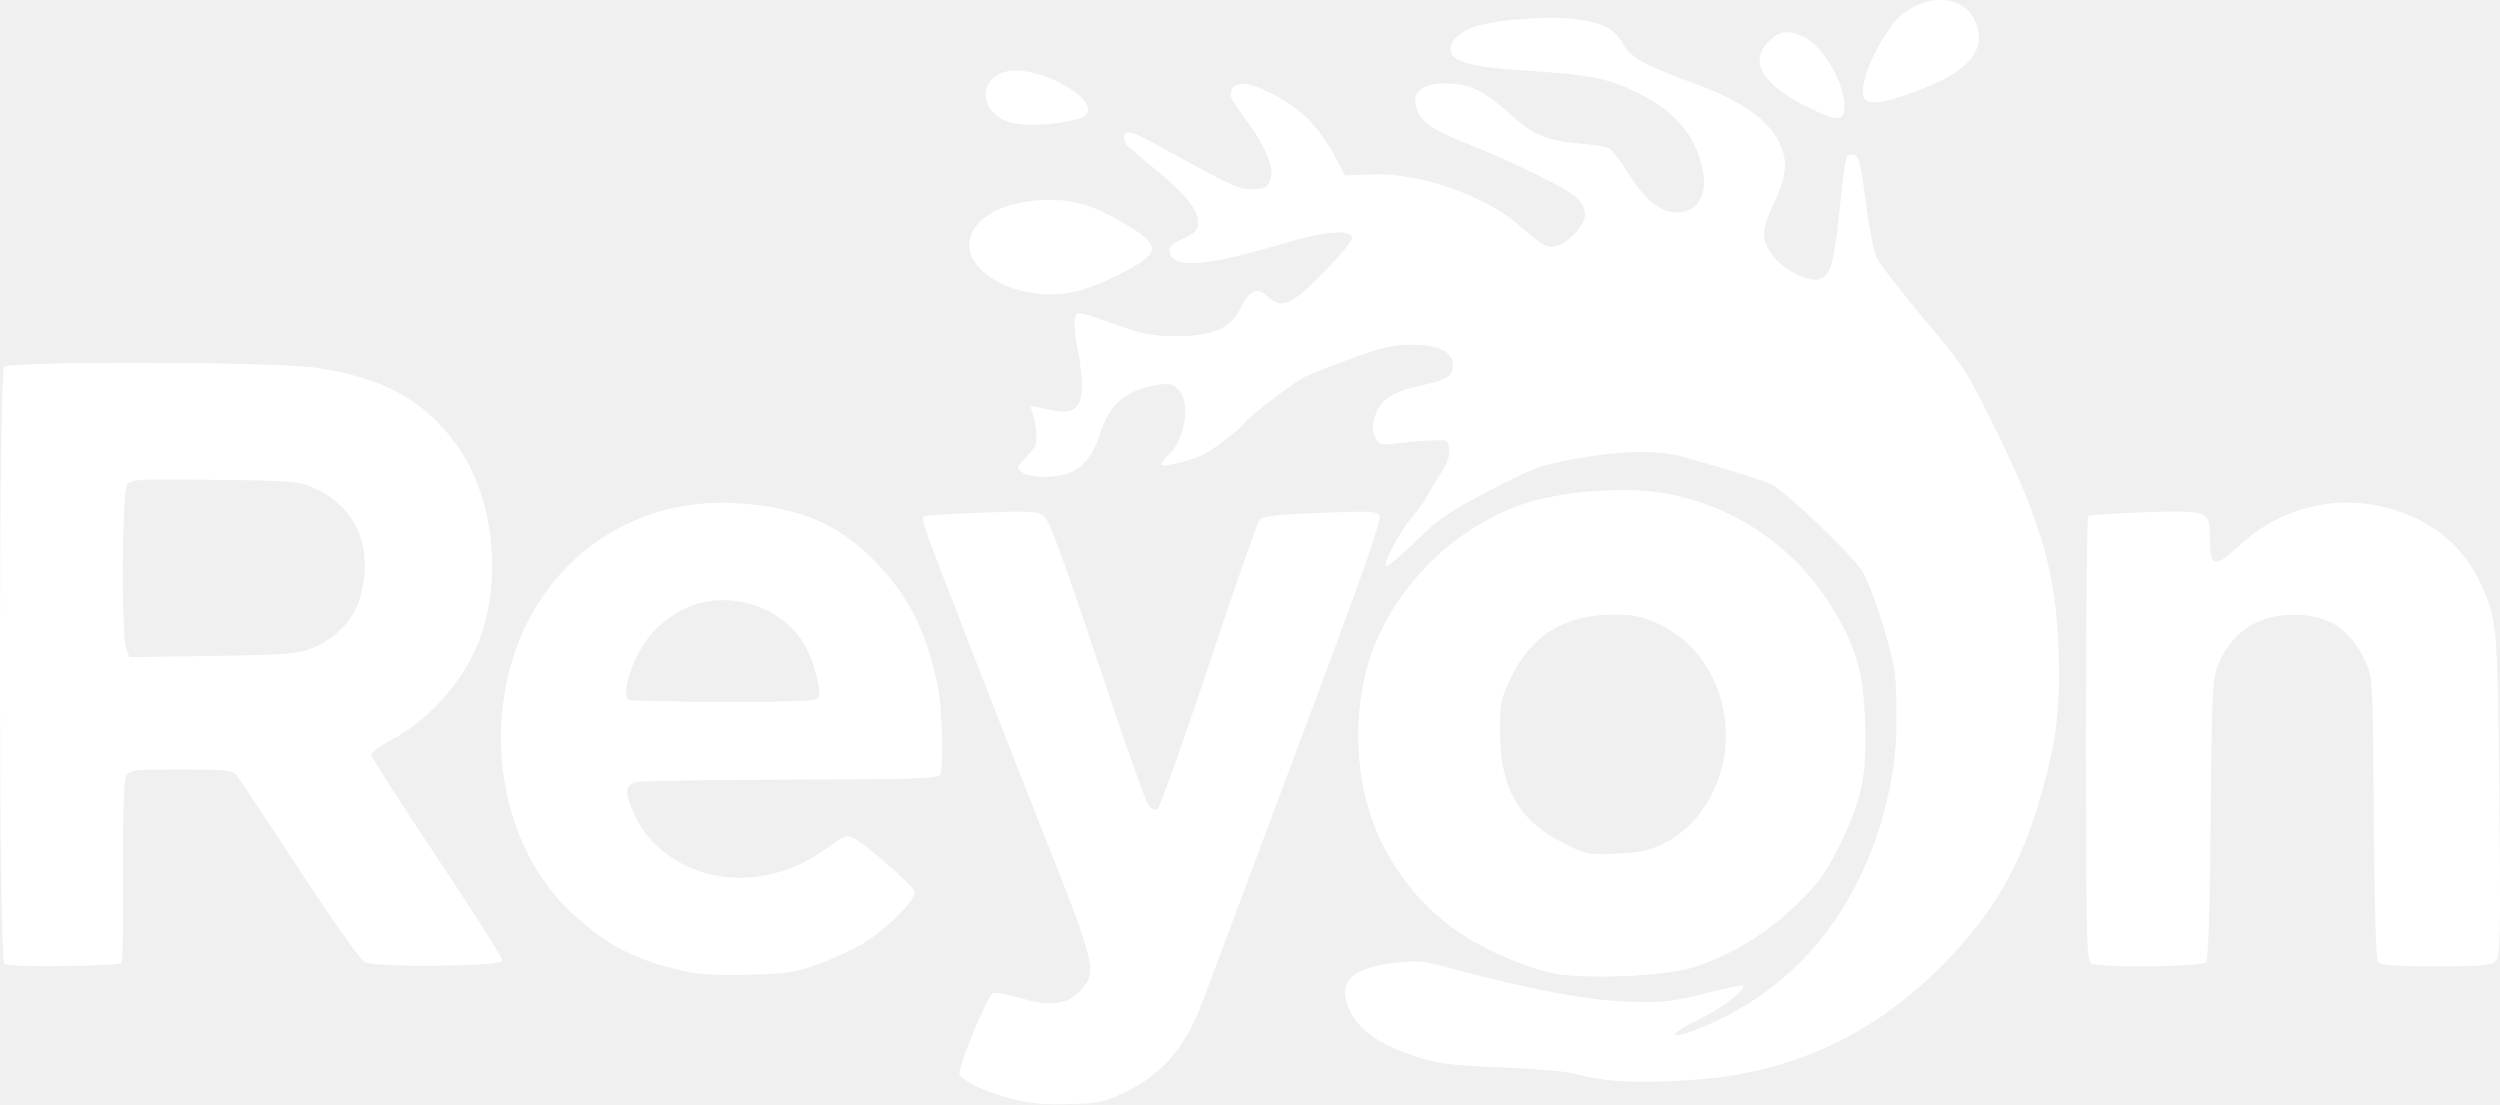
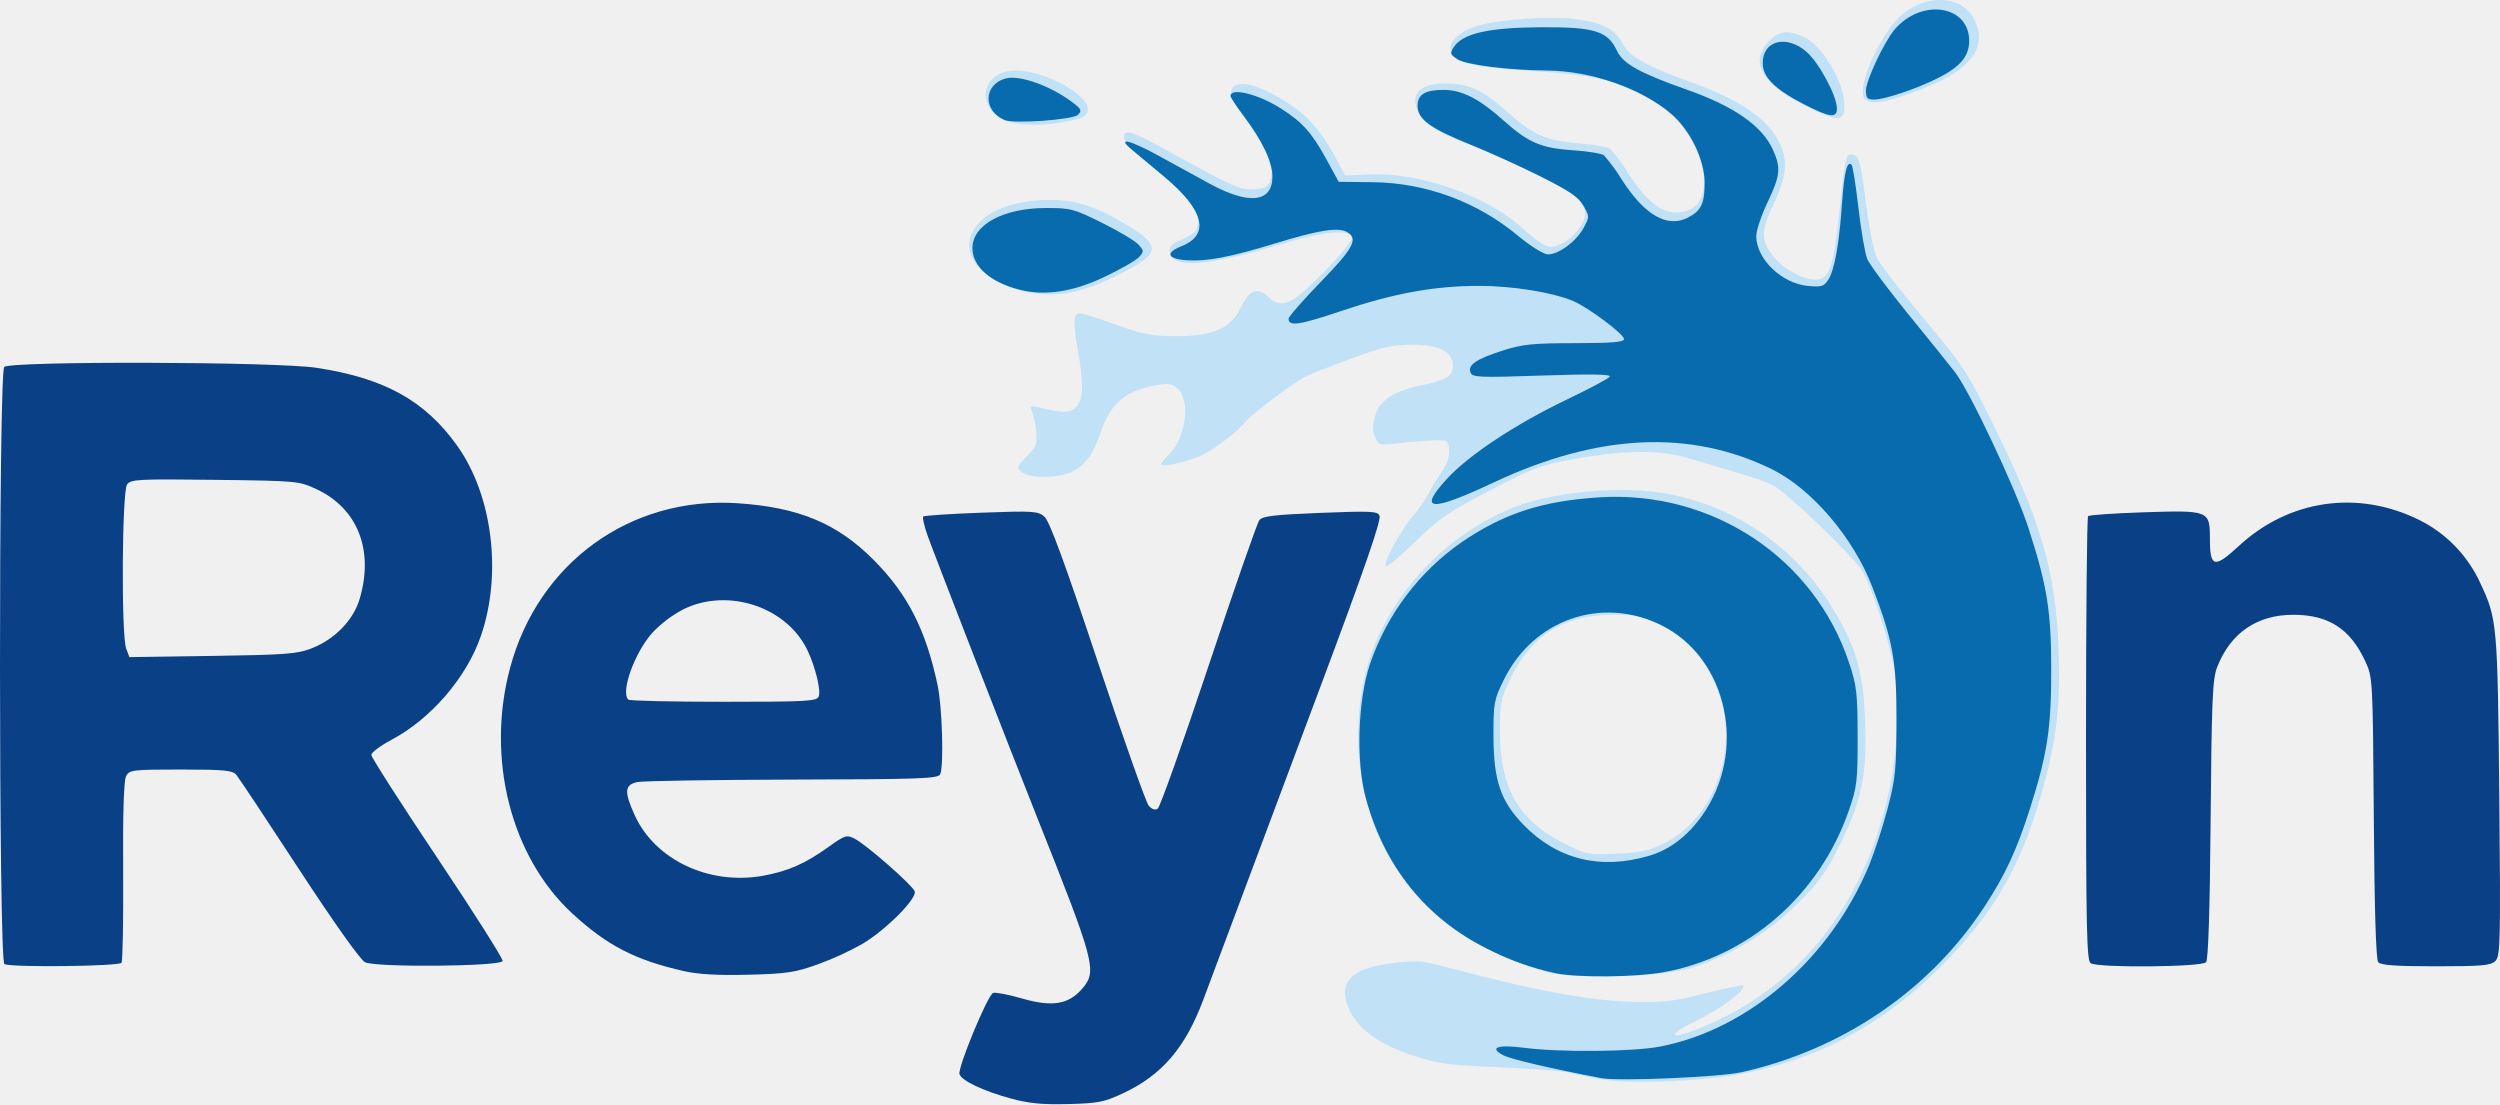
<svg xmlns="http://www.w3.org/2000/svg" width="775.048" height="342.337" viewBox="0 0 775.048 342.337">
-   <g id="Group_210" data-name="Group 210" transform="translate(-12203 13886)">
-     <g id="g76" transform="translate(12094.377 -14171.691)">
-       <g id="g132" transform="translate(-34.398 3.44)">
-         <path id="path142" d="M640.979,617.035a86.867,86.867,0,0,1-10.5-2.039c-1.925-.594-11.825-1.421-22-1.839-16.025-.657-19.593-1.114-26.665-3.414-10.706-3.482-17.187-7.924-20.134-13.8-4.4-8.783-.312-13.482,13.175-15.129,7.142-.872,9.092-.733,16.124,1.152,26.586,7.125,44.247,10.457,57.5,10.85,10.062.3,12.938-.021,23-2.549,6.325-1.59,11.692-2.718,11.927-2.507,1.28,1.148-6.589,7.1-14.427,10.918-9.777,4.759-8.564,6.274,1.658,2.07,30.037-12.355,50.245-37.773,57.942-72.881,2.575-11.745,3.435-27.443,2-36.584s-7.324-27.48-10.342-32.191c-3.051-4.763-23.445-24.3-27.541-26.383-3.018-1.535-9.006-3.435-27.72-8.792-7.859-2.25-19.141-2.039-34,.637-10.579,1.9-12.728,2.731-28.029,10.773-10.981,5.772-14.325,8.124-21.275,14.963-4.536,4.463-8.563,7.8-8.949,7.413-.96-.96,4.547-11.184,8.366-15.534a40.964,40.964,0,0,0,4.761-6.769,80.425,80.425,0,0,1,4.184-6.96c1.654-2.437,2.433-4.8,2.239-6.778-.285-2.915-.483-3.035-4.8-2.908-2.475.073-7.294.471-10.71.885-6.051.734-6.241.686-7.409-1.879-.926-2.032-.93-3.53-.021-6.566,1.48-4.941,5.643-7.655,14.624-9.534,7.571-1.584,9.516-2.829,9.516-6.089,0-4.219-4.349-6.45-12.571-6.45-6.143,0-9.189.694-19.2,4.374-6.542,2.406-12.963,4.947-14.271,5.646-3.794,2.03-16.715,11.8-18.152,13.724-2.166,2.9-10.5,9.226-14.175,10.763-4.357,1.821-11.376,3.418-12.051,2.743-.283-.283.775-1.718,2.351-3.19,5.106-4.77,6.8-16.327,2.955-20.171-1.739-1.739-2.831-1.995-6.208-1.455-10.192,1.63-14.951,5.641-18.1,15.259-2.124,6.48-4.959,10.15-9.215,11.928-4.3,1.795-12.455,1.767-14.923-.051-1.88-1.385-1.835-1.54,1.417-4.909,2.984-3.091,3.309-3.962,2.92-7.82a27.513,27.513,0,0,0-1.272-6.239c-.744-1.694-.521-1.821,2.08-1.179,7.292,1.8,9.5,1.807,11.458.036,2.39-2.163,2.562-7.766.561-18.259-.766-4.015-1.152-8.218-.859-9.34.621-2.376.806-2.346,13.753,2.265,7.407,2.638,10.5,3.209,17.5,3.224,11.563.026,17.063-2.368,20.179-8.78,2.657-5.468,5.128-6.569,8.221-3.664,4.471,4.2,7.359,2.984,17.512-7.368,5.1-5.2,9.089-10.042,8.857-10.75-.885-2.69-8.687-1.967-22.076,2.046-23.225,6.961-33.724,7.685-34.506,2.379-.243-1.65.54-2.488,3.465-3.71,2.079-.868,4.126-2.124,4.549-2.79,2.713-4.269-1.274-10.243-13.18-19.75-5.6-4.476-9.019-7.914-9.019-9.082,0-2.879,2.1-2.318,12.2,3.259,21.686,11.979,23.907,12.977,28.184,12.662,3.4-.25,4.238-.749,5.015-2.972,1.306-3.736-1.434-10.449-7.577-18.565-5.625-7.431-6.035-10.567-1.45-11.091,3.856-.441,13.9,4.628,19.884,10.033a49.84,49.84,0,0,1,8.533,11.3l3.779,7,8.467-.312c14.5-.535,34.7,6.463,45.358,15.707,8.084,7.015,9.161,7.534,12.635,6.095,3.938-1.631,7.974-6.5,7.974-9.611a8.686,8.686,0,0,0-2.525-4.994c-2.585-2.585-20.961-11.695-32.313-16.019-12.637-4.814-16.414-7.492-17.671-12.529-1.077-4.318,2.254-6.837,9.041-6.837,7.44,0,11.59,1.928,19.745,9.176,7.848,6.975,11.734,8.609,22.541,9.479,4.225.34,8.274,1.087,9,1.659a57.276,57.276,0,0,1,5.645,7.732c5.312,8.211,9.936,11.953,14.772,11.953,8.039,0,10.8-7.582,6.714-18.441C666.462,321.8,660,315.4,650.393,310.827c-9.261-4.406-14.38-5.4-34.327-6.678-17.275-1.106-22.825-2.686-23.392-6.663-.375-2.629,3.593-5.962,8.752-7.351,7.24-1.95,22.2-2.947,29.779-1.986,8.7,1.1,12.477,3.057,14.963,7.746,2.108,3.977,7.2,6.828,21.243,11.9,15.061,5.437,23.375,11.09,27.127,18.444,2.887,5.659,2.466,10.571-1.648,19.235-4.061,8.551-4.006,11.6.3,16.717,3.228,3.837,9.655,7.142,13.108,6.741,3.935-.456,5.178-4.1,6.869-20.149,1.881-17.845,2.046-18.66,3.772-18.66,2.331,0,2.888,1.879,4.619,15.565.909,7.186,2.4,14.611,3.306,16.5s7.5,10.41,14.649,18.935c12.569,14.992,13.306,16.133,22.456,34.807,13.9,28.366,18.307,43.727,19.207,66.934.708,18.274-.537,28.957-5.322,45.648-6.478,22.6-14.794,36.931-30.81,53.1-18.435,18.61-39.493,29.72-64.327,33.94-11.519,1.957-30.993,2.686-39.737,1.487Zm-18.3-33.417c-8.3-2.323-19.593-7.3-25.917-11.433-6.8-4.439-17.505-15.437-22.089-22.69-12.823-20.289-14.161-50.817-3.173-72.422a79.472,79.472,0,0,1,38.4-36.542c12.759-5.841,36.41-8.1,51.515-4.925a76.27,76.27,0,0,1,48.9,33.863c8.026,12.838,10.308,20.418,10.919,36.285.643,16.669-1.009,24.687-7.972,38.7-4.258,8.568-6.338,11.426-13.223,18.168a82.817,82.817,0,0,1-32.052,19.556c-9.188,2.925-36.855,3.805-45.3,1.441Zm36.083-39.846c13.414-6.563,21.5-23.63,18.84-39.752-2.144-12.985-9.007-22.75-19.685-28.006-5.7-2.805-7.473-3.19-14.708-3.186-15.4.008-25.555,6.373-32.054,20.091-2.93,6.184-3.169,7.471-3.109,16.7.112,17.109,5.875,27.054,19.728,34.038,6.974,3.516,7.5,3.621,16.263,3.26,7.383-.3,10.1-.886,14.724-3.147ZM462.479,373c-10.524-1.734-19-8.238-19-14.579,0-7.6,8.947-13.341,21.946-14.093,9.649-.559,15.877,1.157,26.178,7.211,11.04,6.488,11.245,8.976,1.181,14.331-12.939,6.885-20.7,8.712-30.305,7.129Zm-7.622-53.318c-9.767-4.251-7.558-15.563,3.039-15.563,9.178,0,23.057,7.668,22.387,12.367-.244,1.708-1.4,2.362-5.8,3.286-7.53,1.579-15.874,1.541-19.622-.091Zm248.863-4.108c-14.359-7.026-18.658-14.192-12.318-20.532,3.253-3.253,5.549-3.588,10.477-1.529,5.713,2.387,12.6,13.557,12.92,20.954.239,5.527-1.658,5.716-11.079,1.107Zm18.009-2.117c-3.387-1.367.691-13.651,7.69-23.164,7.118-9.675,21.058-10.879,25.543-2.206,4.854,9.387-1.467,16.776-19.816,23.163C727.2,314.018,724.3,314.5,721.729,313.459Z" fill="#fff" />
-         <path id="path140" d="M639.5,616.506c-15.072-2.848-28.028-5.866-30.362-7.073-4.653-2.406-1.884-3.418,6.41-2.342,11.1,1.44,33.7,1.236,42.114-.381,27.376-5.259,52.775-27.268,64.8-56.15a166.99,166.99,0,0,0,5.732-17.575c2.449-9.3,2.734-12.12,2.769-27.365.042-18.548-1.1-24.852-7.535-41.534-5.872-15.228-18.8-30.34-31.112-36.38q-37.908-18.591-86.1,4.057c-19.758,9.3-23.824,9.011-14.629-1.049,6.714-7.347,21.337-17.021,37.186-24.6,6.953-3.326,12.937-6.524,13.3-7.106.458-.741-5.826-.841-20.936-.332-19.741.664-21.646.582-22.238-.961-.9-2.347,1.776-4.155,10.1-6.822,5.98-1.916,9.223-2.244,22.25-2.256,11.539-.01,15.25-.318,15.25-1.266,0-1.526-11.144-9.863-15.762-11.793-6.53-2.728-18.786-4.7-29.238-4.695-13.835,0-26.483,2.316-42.847,7.839-12.841,4.334-16.153,4.811-16.153,2.328,0-.625,4.5-5.767,10-11.427,10.293-10.593,11.774-13.48,7.962-15.52-2.718-1.455-8.891-.449-22.058,3.593-13.756,4.223-21.192,5.652-27.326,5.25-6.188-.406-6.96-2.286-1.79-4.355,9.013-3.606,7.071-11.261-5.5-21.7-4.157-3.45-8.734-7.27-10.172-8.49-4.377-3.716-.245-2.711,8.463,2.058l15.8,8.657c12.344,6.764,19.62,5.966,19.62-2.152,0-4.521-3.09-11.027-8.916-18.775-2.246-2.987-4.084-5.762-4.084-6.167,0-2.754,8.744-.559,15.792,3.964,6.551,4.2,9.472,7.482,13.929,15.633l3.827,7,10.476.113a71.669,71.669,0,0,1,45.309,16.78c3.845,3.155,7.825,5.607,9.1,5.607,3.325,0,8.781-4.036,10.994-8.133,1.906-3.529,1.906-3.611-.016-6.969-1.543-2.7-4.314-4.581-13.429-9.134-6.316-3.155-16.143-7.61-21.838-9.9-12.208-4.912-16.147-7.819-16.147-11.917,0-3.529,2.327-4.946,8.119-4.946,5.625,0,11.044,2.775,18.57,9.512,7.711,6.9,11.653,8.571,21.793,9.231,4.41.287,8.61.992,9.334,1.567a57.636,57.636,0,0,1,5.645,7.737c7.03,10.867,14.017,14.826,20.37,11.54,4.105-2.123,5.168-4.357,5.168-10.862,0-7-4.506-16.289-10.318-21.271-9.24-7.921-24.894-13.37-38.682-13.464-11.633-.08-25.014-1.769-27.641-3.49-2.291-1.5-2.385-1.832-1.088-3.822,2.719-4.17,10.751-6,26.729-6.094,16.917-.1,20.9,1.121,23.809,7.285,1.917,4.064,7.031,6.9,21.854,12.128,14.468,5.1,23.139,11.158,26.472,18.494,2.575,5.668,2.333,8.088-1.635,16.368-1.925,4.017-3.5,8.729-3.5,10.472.008,7.063,7.852,14.66,15.938,15.437,4.281.411,5.039.186,6.381-1.9,1.95-3.03,3.39-11.036,4.261-23.678.666-9.673,1.581-13.358,2.972-11.967.366.366,1.327,6.419,2.137,13.452s2.045,14.146,2.744,15.806,6.4,9.32,12.673,17.02,12.8,15.8,14.5,18c4.608,5.948,18.875,36.216,22.8,48.379,5.808,17.983,7.042,25.714,7.042,44.121,0,18.078-1.221,25.974-6.647,42.976-4.079,12.782-7.629,20.415-14.081,30.275-16.9,25.835-43.945,44.268-75.227,51.277-6.845,1.534-38.14,2.87-43.5,1.857Zm-13.925-32.473A84.9,84.9,0,0,1,604,576.345c-18.96-9.466-31.716-25.315-37.552-46.657-3.112-11.382-2.49-30.584,1.354-41.762a75.949,75.949,0,0,1,28.52-37.706c13.151-8.89,24.923-12.7,42.678-13.793,34.844-2.154,66.419,18.774,77.23,51.191,2.411,7.228,2.67,9.448,2.691,23,.021,13.849-.191,15.614-2.757,23-9.094,26.174-31.165,45.365-57.6,50.08-8.39,1.5-26.145,1.676-32.992.332Zm28.772-36.487c6.262-1.855,11.747-6.013,16.273-12.333,14.288-19.953,8.083-48.975-12.653-59.184-18.414-9.065-39.516-1.742-48.693,16.9-3.107,6.311-3.273,7.214-3.246,17.672.035,13.664,2.234,20.091,9.387,27.434,10.434,10.712,23.834,13.986,38.932,9.512ZM459.215,372.088c-9.15-2.3-14.717-7.192-14.717-12.939,0-7.181,9.5-12.378,22.695-12.409,7.757-.018,8.694.228,17.54,4.62,5.14,2.552,10.185,5.567,11.21,6.7,1.743,1.926,1.756,2.181.2,3.9-.915,1.011-5.735,3.773-10.71,6.137-9.774,4.645-18.392,5.957-26.219,3.992ZM454.5,319.48c-6.877-2.845-6.6-11.168.436-12.933,4.277-1.073,13.735,2.316,20.407,7.313,2.937,2.2,3.165,2.682,1.877,3.969-1.547,1.547-19.77,2.871-22.72,1.651Zm247.948-4.823c-9.233-4.742-12.948-8.437-12.948-12.881,0-7,7.417-8.862,13.622-3.415,3.876,3.4,9.376,13.673,9.378,17.509C712.5,318.967,710.329,318.706,702.445,314.657Zm19.052-4.4c0-3,5.681-15.063,8.853-18.806,8.337-9.836,23.147-7.63,23.147,3.449,0,4.806-2.7,8.024-9.719,11.581-6.391,3.239-16.511,6.642-19.75,6.642-2.12,0-2.532-.466-2.532-2.866Z" fill="#fff" />
-         <path id="path138" d="M456.271,622.773c-8.506-2.345-14.992-5.417-15.782-7.476-.7-1.814,8.705-24.563,10.423-25.222.7-.27,4.753.512,9,1.737,9.423,2.718,14.5,1.848,18.758-3.216,4.489-5.335,3.771-8.031-14.054-52.776-8.56-21.489-32.075-81.995-34.084-87.7-1.007-2.86-1.587-5.443-1.29-5.74s8.382-.83,17.967-1.185c16.163-.6,17.584-.508,19.605,1.24,1.568,1.356,6.186,13.912,16.476,44.8,7.863,23.6,14.982,43.74,15.821,44.744.962,1.153,2,1.521,2.815,1,.71-.456,7.821-20.424,15.8-44.374s15.05-44.243,15.709-45.1c.962-1.245,4.688-1.688,18.929-2.253,15.683-.622,17.8-.52,18.339.883.551,1.436-4.649,16.47-18.393,53.179-2.677,7.15-11.261,30.1-19.077,51s-15.562,41.6-17.215,46c-5.55,14.774-12.775,23.2-24.706,28.814-5.972,2.81-7.792,3.171-17.18,3.406-8.092.2-12.189-.2-17.865-1.767ZM355.136,583.328c-15.092-3.379-23.983-7.969-34.763-17.949-19.022-17.611-26.719-48.067-19.222-76.058,8.723-32.566,37.272-53.247,70.485-51.061,19,1.251,30.983,6.245,42.263,17.609,10.534,10.612,16.153,21.634,19.8,38.829,1.415,6.676,1.957,24.609.832,27.541-.54,1.408-5.578,1.595-45.75,1.7-24.829.065-46.487.406-48.131.758-4,.855-4.179,2.887-.918,10.155,6.247,13.919,23.069,21.91,39.8,18.908,7.685-1.379,13.08-3.74,20.212-8.847,5.27-3.773,5.784-3.938,8.254-2.643,3.694,1.936,17.837,14.333,18.589,16.294.828,2.156-8.666,11.751-16.063,16.234a94.253,94.253,0,0,1-13.726,6.327c-7.217,2.613-9.734,3-21.665,3.308-9.34.244-15.5-.1-20-1.1Zm41.7-85.163c.729-1.9-1.028-9.132-3.466-14.271-6.407-13.5-24.629-19.554-38.446-12.769a36.629,36.629,0,0,0-9.717,7.353c-5.521,6.272-9.814,18.263-7.4,20.674.367.367,13.656.667,29.531.667,25.931,0,28.929-.168,29.5-1.654ZM144.386,581.157c-1.787-.721-1.836-183.352-.05-185.138,1.876-1.876,84.223-1.657,96.8.258,21.077,3.209,33.635,10.165,43.625,24.165,10.943,15.335,13.979,39.681,7.352,58.944-4.443,12.913-15.45,25.7-27.754,32.241-3.423,1.82-6.223,3.917-6.223,4.661s9.245,15.171,20.544,32.06,20.375,31.217,20.167,31.839c-.565,1.7-39.4,2.037-42.659.374-1.476-.754-9.614-12.218-20.5-28.88-9.929-15.2-18.669-28.357-19.424-29.246-1.157-1.362-3.86-1.616-17.215-1.616-14.9,0-15.907.121-16.929,2.031-.719,1.344-1.031,11.3-.92,29.409.092,15.058-.136,27.869-.507,28.469-.679,1.1-33.679,1.489-36.306.429ZM239.6,483.271c7.244-2.848,12.98-8.756,14.935-15.383,4.451-15.087-.622-27.991-13.349-33.958-5.463-2.561-5.952-2.607-31.516-2.919-23.817-.291-26.074-.172-27.25,1.437-1.593,2.179-1.838,46.781-.279,50.882l1,2.64,25.746-.373c22.609-.328,26.351-.611,30.709-2.325Zm551.579,97.6c-1.254-.793-1.458-10.509-1.457-69.445,0-37.687.289-68.811.642-69.163s8.006-.884,17.008-1.182c20.569-.679,20.764-.6,20.764,8.309,0,8.813,1.389,9.14,8.978,2.115,15.473-14.325,36.757-17.445,55.694-8.164a40.744,40.744,0,0,1,19.226,19.842c5.143,10.908,5.3,12.713,5.812,65.726.435,45.309.333,49.729-1.188,51.25-1.42,1.42-4.128,1.664-18.47,1.664-12.444,0-17.082-.333-17.87-1.281-.7-.849-1.168-15.956-1.372-44.75-.305-42.944-.337-43.529-2.613-48.469-4.648-10.089-11.337-14.441-22.25-14.478-11.312-.038-19.534,5.588-23.694,16.212-1.446,3.694-1.719,10.031-2.03,47.246-.235,28.133-.723,43.419-1.413,44.25-1.263,1.522-33.411,1.808-35.767.317Z" fill="#fff" />
+   <g id="Group_212" data-name="Group 212" transform="translate(-12203 13886)">
+     <g id="Group_210" data-name="Group 210">
+       <g id="g76" transform="translate(12094.377 -14171.691)">
+         <g id="g132" transform="translate(-34.398 3.44)">
+           <path id="path142" d="M640.979,617.035a86.867,86.867,0,0,1-10.5-2.039c-1.925-.594-11.825-1.421-22-1.839-16.025-.657-19.593-1.114-26.665-3.414-10.706-3.482-17.187-7.924-20.134-13.8-4.4-8.783-.312-13.482,13.175-15.129,7.142-.872,9.092-.733,16.124,1.152,26.586,7.125,44.247,10.457,57.5,10.85,10.062.3,12.938-.021,23-2.549,6.325-1.59,11.692-2.718,11.927-2.507,1.28,1.148-6.589,7.1-14.427,10.918-9.777,4.759-8.564,6.274,1.658,2.07,30.037-12.355,50.245-37.773,57.942-72.881,2.575-11.745,3.435-27.443,2-36.584s-7.324-27.48-10.342-32.191c-3.051-4.763-23.445-24.3-27.541-26.383-3.018-1.535-9.006-3.435-27.72-8.792-7.859-2.25-19.141-2.039-34,.637-10.579,1.9-12.728,2.731-28.029,10.773-10.981,5.772-14.325,8.124-21.275,14.963-4.536,4.463-8.563,7.8-8.949,7.413-.96-.96,4.547-11.184,8.366-15.534a40.964,40.964,0,0,0,4.761-6.769,80.425,80.425,0,0,1,4.184-6.96c1.654-2.437,2.433-4.8,2.239-6.778-.285-2.915-.483-3.035-4.8-2.908-2.475.073-7.294.471-10.71.885-6.051.734-6.241.686-7.409-1.879-.926-2.032-.93-3.53-.021-6.566,1.48-4.941,5.643-7.655,14.624-9.534,7.571-1.584,9.516-2.829,9.516-6.089,0-4.219-4.349-6.45-12.571-6.45-6.143,0-9.189.694-19.2,4.374-6.542,2.406-12.963,4.947-14.271,5.646-3.794,2.03-16.715,11.8-18.152,13.724-2.166,2.9-10.5,9.226-14.175,10.763-4.357,1.821-11.376,3.418-12.051,2.743-.283-.283.775-1.718,2.351-3.19,5.106-4.77,6.8-16.327,2.955-20.171-1.739-1.739-2.831-1.995-6.208-1.455-10.192,1.63-14.951,5.641-18.1,15.259-2.124,6.48-4.959,10.15-9.215,11.928-4.3,1.795-12.455,1.767-14.923-.051-1.88-1.385-1.835-1.54,1.417-4.909,2.984-3.091,3.309-3.962,2.92-7.82a27.513,27.513,0,0,0-1.272-6.239c-.744-1.694-.521-1.821,2.08-1.179,7.292,1.8,9.5,1.807,11.458.036,2.39-2.163,2.562-7.766.561-18.259-.766-4.015-1.152-8.218-.859-9.34.621-2.376.806-2.346,13.753,2.265,7.407,2.638,10.5,3.209,17.5,3.224,11.563.026,17.063-2.368,20.179-8.78,2.657-5.468,5.128-6.569,8.221-3.664,4.471,4.2,7.359,2.984,17.512-7.368,5.1-5.2,9.089-10.042,8.857-10.75-.885-2.69-8.687-1.967-22.076,2.046-23.225,6.961-33.724,7.685-34.506,2.379-.243-1.65.54-2.488,3.465-3.71,2.079-.868,4.126-2.124,4.549-2.79,2.713-4.269-1.274-10.243-13.18-19.75-5.6-4.476-9.019-7.914-9.019-9.082,0-2.879,2.1-2.318,12.2,3.259,21.686,11.979,23.907,12.977,28.184,12.662,3.4-.25,4.238-.749,5.015-2.972,1.306-3.736-1.434-10.449-7.577-18.565-5.625-7.431-6.035-10.567-1.45-11.091,3.856-.441,13.9,4.628,19.884,10.033a49.84,49.84,0,0,1,8.533,11.3l3.779,7,8.467-.312c14.5-.535,34.7,6.463,45.358,15.707,8.084,7.015,9.161,7.534,12.635,6.095,3.938-1.631,7.974-6.5,7.974-9.611a8.686,8.686,0,0,0-2.525-4.994c-2.585-2.585-20.961-11.695-32.313-16.019-12.637-4.814-16.414-7.492-17.671-12.529-1.077-4.318,2.254-6.837,9.041-6.837,7.44,0,11.59,1.928,19.745,9.176,7.848,6.975,11.734,8.609,22.541,9.479,4.225.34,8.274,1.087,9,1.659a57.276,57.276,0,0,1,5.645,7.732c5.312,8.211,9.936,11.953,14.772,11.953,8.039,0,10.8-7.582,6.714-18.441C666.462,321.8,660,315.4,650.393,310.827c-9.261-4.406-14.38-5.4-34.327-6.678-17.275-1.106-22.825-2.686-23.392-6.663-.375-2.629,3.593-5.962,8.752-7.351,7.24-1.95,22.2-2.947,29.779-1.986,8.7,1.1,12.477,3.057,14.963,7.746,2.108,3.977,7.2,6.828,21.243,11.9,15.061,5.437,23.375,11.09,27.127,18.444,2.887,5.659,2.466,10.571-1.648,19.235-4.061,8.551-4.006,11.6.3,16.717,3.228,3.837,9.655,7.142,13.108,6.741,3.935-.456,5.178-4.1,6.869-20.149,1.881-17.845,2.046-18.66,3.772-18.66,2.331,0,2.888,1.879,4.619,15.565.909,7.186,2.4,14.611,3.306,16.5s7.5,10.41,14.649,18.935c12.569,14.992,13.306,16.133,22.456,34.807,13.9,28.366,18.307,43.727,19.207,66.934.708,18.274-.537,28.957-5.322,45.648-6.478,22.6-14.794,36.931-30.81,53.1-18.435,18.61-39.493,29.72-64.327,33.94-11.519,1.957-30.993,2.686-39.737,1.487Zm-18.3-33.417c-8.3-2.323-19.593-7.3-25.917-11.433-6.8-4.439-17.505-15.437-22.089-22.69-12.823-20.289-14.161-50.817-3.173-72.422a79.472,79.472,0,0,1,38.4-36.542c12.759-5.841,36.41-8.1,51.515-4.925a76.27,76.27,0,0,1,48.9,33.863c8.026,12.838,10.308,20.418,10.919,36.285.643,16.669-1.009,24.687-7.972,38.7-4.258,8.568-6.338,11.426-13.223,18.168a82.817,82.817,0,0,1-32.052,19.556c-9.188,2.925-36.855,3.805-45.3,1.441Zm36.083-39.846c13.414-6.563,21.5-23.63,18.84-39.752-2.144-12.985-9.007-22.75-19.685-28.006-5.7-2.805-7.473-3.19-14.708-3.186-15.4.008-25.555,6.373-32.054,20.091-2.93,6.184-3.169,7.471-3.109,16.7.112,17.109,5.875,27.054,19.728,34.038,6.974,3.516,7.5,3.621,16.263,3.26,7.383-.3,10.1-.886,14.724-3.147ZM462.479,373c-10.524-1.734-19-8.238-19-14.579,0-7.6,8.947-13.341,21.946-14.093,9.649-.559,15.877,1.157,26.178,7.211,11.04,6.488,11.245,8.976,1.181,14.331-12.939,6.885-20.7,8.712-30.305,7.129Zm-7.622-53.318c-9.767-4.251-7.558-15.563,3.039-15.563,9.178,0,23.057,7.668,22.387,12.367-.244,1.708-1.4,2.362-5.8,3.286-7.53,1.579-15.874,1.541-19.622-.091Zm248.863-4.108c-14.359-7.026-18.658-14.192-12.318-20.532,3.253-3.253,5.549-3.588,10.477-1.529,5.713,2.387,12.6,13.557,12.92,20.954.239,5.527-1.658,5.716-11.079,1.107Zm18.009-2.117c-3.387-1.367.691-13.651,7.69-23.164,7.118-9.675,21.058-10.879,25.543-2.206,4.854,9.387-1.467,16.776-19.816,23.163C727.2,314.018,724.3,314.5,721.729,313.459Z" fill="#c1e1f7" />
+           <path id="path140" d="M639.5,616.506c-15.072-2.848-28.028-5.866-30.362-7.073-4.653-2.406-1.884-3.418,6.41-2.342,11.1,1.44,33.7,1.236,42.114-.381,27.376-5.259,52.775-27.268,64.8-56.15a166.99,166.99,0,0,0,5.732-17.575c2.449-9.3,2.734-12.12,2.769-27.365.042-18.548-1.1-24.852-7.535-41.534-5.872-15.228-18.8-30.34-31.112-36.38q-37.908-18.591-86.1,4.057c-19.758,9.3-23.824,9.011-14.629-1.049,6.714-7.347,21.337-17.021,37.186-24.6,6.953-3.326,12.937-6.524,13.3-7.106.458-.741-5.826-.841-20.936-.332-19.741.664-21.646.582-22.238-.961-.9-2.347,1.776-4.155,10.1-6.822,5.98-1.916,9.223-2.244,22.25-2.256,11.539-.01,15.25-.318,15.25-1.266,0-1.526-11.144-9.863-15.762-11.793-6.53-2.728-18.786-4.7-29.238-4.695-13.835,0-26.483,2.316-42.847,7.839-12.841,4.334-16.153,4.811-16.153,2.328,0-.625,4.5-5.767,10-11.427,10.293-10.593,11.774-13.48,7.962-15.52-2.718-1.455-8.891-.449-22.058,3.593-13.756,4.223-21.192,5.652-27.326,5.25-6.188-.406-6.96-2.286-1.79-4.355,9.013-3.606,7.071-11.261-5.5-21.7-4.157-3.45-8.734-7.27-10.172-8.49-4.377-3.716-.245-2.711,8.463,2.058l15.8,8.657c12.344,6.764,19.62,5.966,19.62-2.152,0-4.521-3.09-11.027-8.916-18.775-2.246-2.987-4.084-5.762-4.084-6.167,0-2.754,8.744-.559,15.792,3.964,6.551,4.2,9.472,7.482,13.929,15.633l3.827,7,10.476.113a71.669,71.669,0,0,1,45.309,16.78c3.845,3.155,7.825,5.607,9.1,5.607,3.325,0,8.781-4.036,10.994-8.133,1.906-3.529,1.906-3.611-.016-6.969-1.543-2.7-4.314-4.581-13.429-9.134-6.316-3.155-16.143-7.61-21.838-9.9-12.208-4.912-16.147-7.819-16.147-11.917,0-3.529,2.327-4.946,8.119-4.946,5.625,0,11.044,2.775,18.57,9.512,7.711,6.9,11.653,8.571,21.793,9.231,4.41.287,8.61.992,9.334,1.567a57.636,57.636,0,0,1,5.645,7.737c7.03,10.867,14.017,14.826,20.37,11.54,4.105-2.123,5.168-4.357,5.168-10.862,0-7-4.506-16.289-10.318-21.271-9.24-7.921-24.894-13.37-38.682-13.464-11.633-.08-25.014-1.769-27.641-3.49-2.291-1.5-2.385-1.832-1.088-3.822,2.719-4.17,10.751-6,26.729-6.094,16.917-.1,20.9,1.121,23.809,7.285,1.917,4.064,7.031,6.9,21.854,12.128,14.468,5.1,23.139,11.158,26.472,18.494,2.575,5.668,2.333,8.088-1.635,16.368-1.925,4.017-3.5,8.729-3.5,10.472.008,7.063,7.852,14.66,15.938,15.437,4.281.411,5.039.186,6.381-1.9,1.95-3.03,3.39-11.036,4.261-23.678.666-9.673,1.581-13.358,2.972-11.967.366.366,1.327,6.419,2.137,13.452s2.045,14.146,2.744,15.806,6.4,9.32,12.673,17.02,12.8,15.8,14.5,18c4.608,5.948,18.875,36.216,22.8,48.379,5.808,17.983,7.042,25.714,7.042,44.121,0,18.078-1.221,25.974-6.647,42.976-4.079,12.782-7.629,20.415-14.081,30.275-16.9,25.835-43.945,44.268-75.227,51.277-6.845,1.534-38.14,2.87-43.5,1.857Zm-13.925-32.473A84.9,84.9,0,0,1,604,576.345c-18.96-9.466-31.716-25.315-37.552-46.657-3.112-11.382-2.49-30.584,1.354-41.762a75.949,75.949,0,0,1,28.52-37.706c13.151-8.89,24.923-12.7,42.678-13.793,34.844-2.154,66.419,18.774,77.23,51.191,2.411,7.228,2.67,9.448,2.691,23,.021,13.849-.191,15.614-2.757,23-9.094,26.174-31.165,45.365-57.6,50.08-8.39,1.5-26.145,1.676-32.992.332Zm28.772-36.487c6.262-1.855,11.747-6.013,16.273-12.333,14.288-19.953,8.083-48.975-12.653-59.184-18.414-9.065-39.516-1.742-48.693,16.9-3.107,6.311-3.273,7.214-3.246,17.672.035,13.664,2.234,20.091,9.387,27.434,10.434,10.712,23.834,13.986,38.932,9.512ZM459.215,372.088c-9.15-2.3-14.717-7.192-14.717-12.939,0-7.181,9.5-12.378,22.695-12.409,7.757-.018,8.694.228,17.54,4.62,5.14,2.552,10.185,5.567,11.21,6.7,1.743,1.926,1.756,2.181.2,3.9-.915,1.011-5.735,3.773-10.71,6.137-9.774,4.645-18.392,5.957-26.219,3.992ZM454.5,319.48c-6.877-2.845-6.6-11.168.436-12.933,4.277-1.073,13.735,2.316,20.407,7.313,2.937,2.2,3.165,2.682,1.877,3.969-1.547,1.547-19.77,2.871-22.72,1.651Zm247.948-4.823c-9.233-4.742-12.948-8.437-12.948-12.881,0-7,7.417-8.862,13.622-3.415,3.876,3.4,9.376,13.673,9.378,17.509C712.5,318.967,710.329,318.706,702.445,314.657Zm19.052-4.4c0-3,5.681-15.063,8.853-18.806,8.337-9.836,23.147-7.63,23.147,3.449,0,4.806-2.7,8.024-9.719,11.581-6.391,3.239-16.511,6.642-19.75,6.642-2.12,0-2.532-.466-2.532-2.866Z" fill="#086bae" />
+           <path id="path138" d="M456.271,622.773c-8.506-2.345-14.992-5.417-15.782-7.476-.7-1.814,8.705-24.563,10.423-25.222.7-.27,4.753.512,9,1.737,9.423,2.718,14.5,1.848,18.758-3.216,4.489-5.335,3.771-8.031-14.054-52.776-8.56-21.489-32.075-81.995-34.084-87.7-1.007-2.86-1.587-5.443-1.29-5.74s8.382-.83,17.967-1.185c16.163-.6,17.584-.508,19.605,1.24,1.568,1.356,6.186,13.912,16.476,44.8,7.863,23.6,14.982,43.74,15.821,44.744.962,1.153,2,1.521,2.815,1,.71-.456,7.821-20.424,15.8-44.374s15.05-44.243,15.709-45.1c.962-1.245,4.688-1.688,18.929-2.253,15.683-.622,17.8-.52,18.339.883.551,1.436-4.649,16.47-18.393,53.179-2.677,7.15-11.261,30.1-19.077,51s-15.562,41.6-17.215,46c-5.55,14.774-12.775,23.2-24.706,28.814-5.972,2.81-7.792,3.171-17.18,3.406-8.092.2-12.189-.2-17.865-1.767ZM355.136,583.328c-15.092-3.379-23.983-7.969-34.763-17.949-19.022-17.611-26.719-48.067-19.222-76.058,8.723-32.566,37.272-53.247,70.485-51.061,19,1.251,30.983,6.245,42.263,17.609,10.534,10.612,16.153,21.634,19.8,38.829,1.415,6.676,1.957,24.609.832,27.541-.54,1.408-5.578,1.595-45.75,1.7-24.829.065-46.487.406-48.131.758-4,.855-4.179,2.887-.918,10.155,6.247,13.919,23.069,21.91,39.8,18.908,7.685-1.379,13.08-3.74,20.212-8.847,5.27-3.773,5.784-3.938,8.254-2.643,3.694,1.936,17.837,14.333,18.589,16.294.828,2.156-8.666,11.751-16.063,16.234a94.253,94.253,0,0,1-13.726,6.327c-7.217,2.613-9.734,3-21.665,3.308-9.34.244-15.5-.1-20-1.1Zm41.7-85.163c.729-1.9-1.028-9.132-3.466-14.271-6.407-13.5-24.629-19.554-38.446-12.769a36.629,36.629,0,0,0-9.717,7.353c-5.521,6.272-9.814,18.263-7.4,20.674.367.367,13.656.667,29.531.667,25.931,0,28.929-.168,29.5-1.654ZM144.386,581.157c-1.787-.721-1.836-183.352-.05-185.138,1.876-1.876,84.223-1.657,96.8.258,21.077,3.209,33.635,10.165,43.625,24.165,10.943,15.335,13.979,39.681,7.352,58.944-4.443,12.913-15.45,25.7-27.754,32.241-3.423,1.82-6.223,3.917-6.223,4.661s9.245,15.171,20.544,32.06,20.375,31.217,20.167,31.839c-.565,1.7-39.4,2.037-42.659.374-1.476-.754-9.614-12.218-20.5-28.88-9.929-15.2-18.669-28.357-19.424-29.246-1.157-1.362-3.86-1.616-17.215-1.616-14.9,0-15.907.121-16.929,2.031-.719,1.344-1.031,11.3-.92,29.409.092,15.058-.136,27.869-.507,28.469-.679,1.1-33.679,1.489-36.306.429ZM239.6,483.271c7.244-2.848,12.98-8.756,14.935-15.383,4.451-15.087-.622-27.991-13.349-33.958-5.463-2.561-5.952-2.607-31.516-2.919-23.817-.291-26.074-.172-27.25,1.437-1.593,2.179-1.838,46.781-.279,50.882l1,2.64,25.746-.373c22.609-.328,26.351-.611,30.709-2.325Zm551.579,97.6c-1.254-.793-1.458-10.509-1.457-69.445,0-37.687.289-68.811.642-69.163s8.006-.884,17.008-1.182c20.569-.679,20.764-.6,20.764,8.309,0,8.813,1.389,9.14,8.978,2.115,15.473-14.325,36.757-17.445,55.694-8.164a40.744,40.744,0,0,1,19.226,19.842c5.143,10.908,5.3,12.713,5.812,65.726.435,45.309.333,49.729-1.188,51.25-1.42,1.42-4.128,1.664-18.47,1.664-12.444,0-17.082-.333-17.87-1.281-.7-.849-1.168-15.956-1.372-44.75-.305-42.944-.337-43.529-2.613-48.469-4.648-10.089-11.337-14.441-22.25-14.478-11.312-.038-19.534,5.588-23.694,16.212-1.446,3.694-1.719,10.031-2.03,47.246-.235,28.133-.723,43.419-1.413,44.25-1.263,1.522-33.411,1.808-35.767.317Z" fill="#0a4086" />
+         </g>
      </g>
    </g>
  </g>
</svg>
